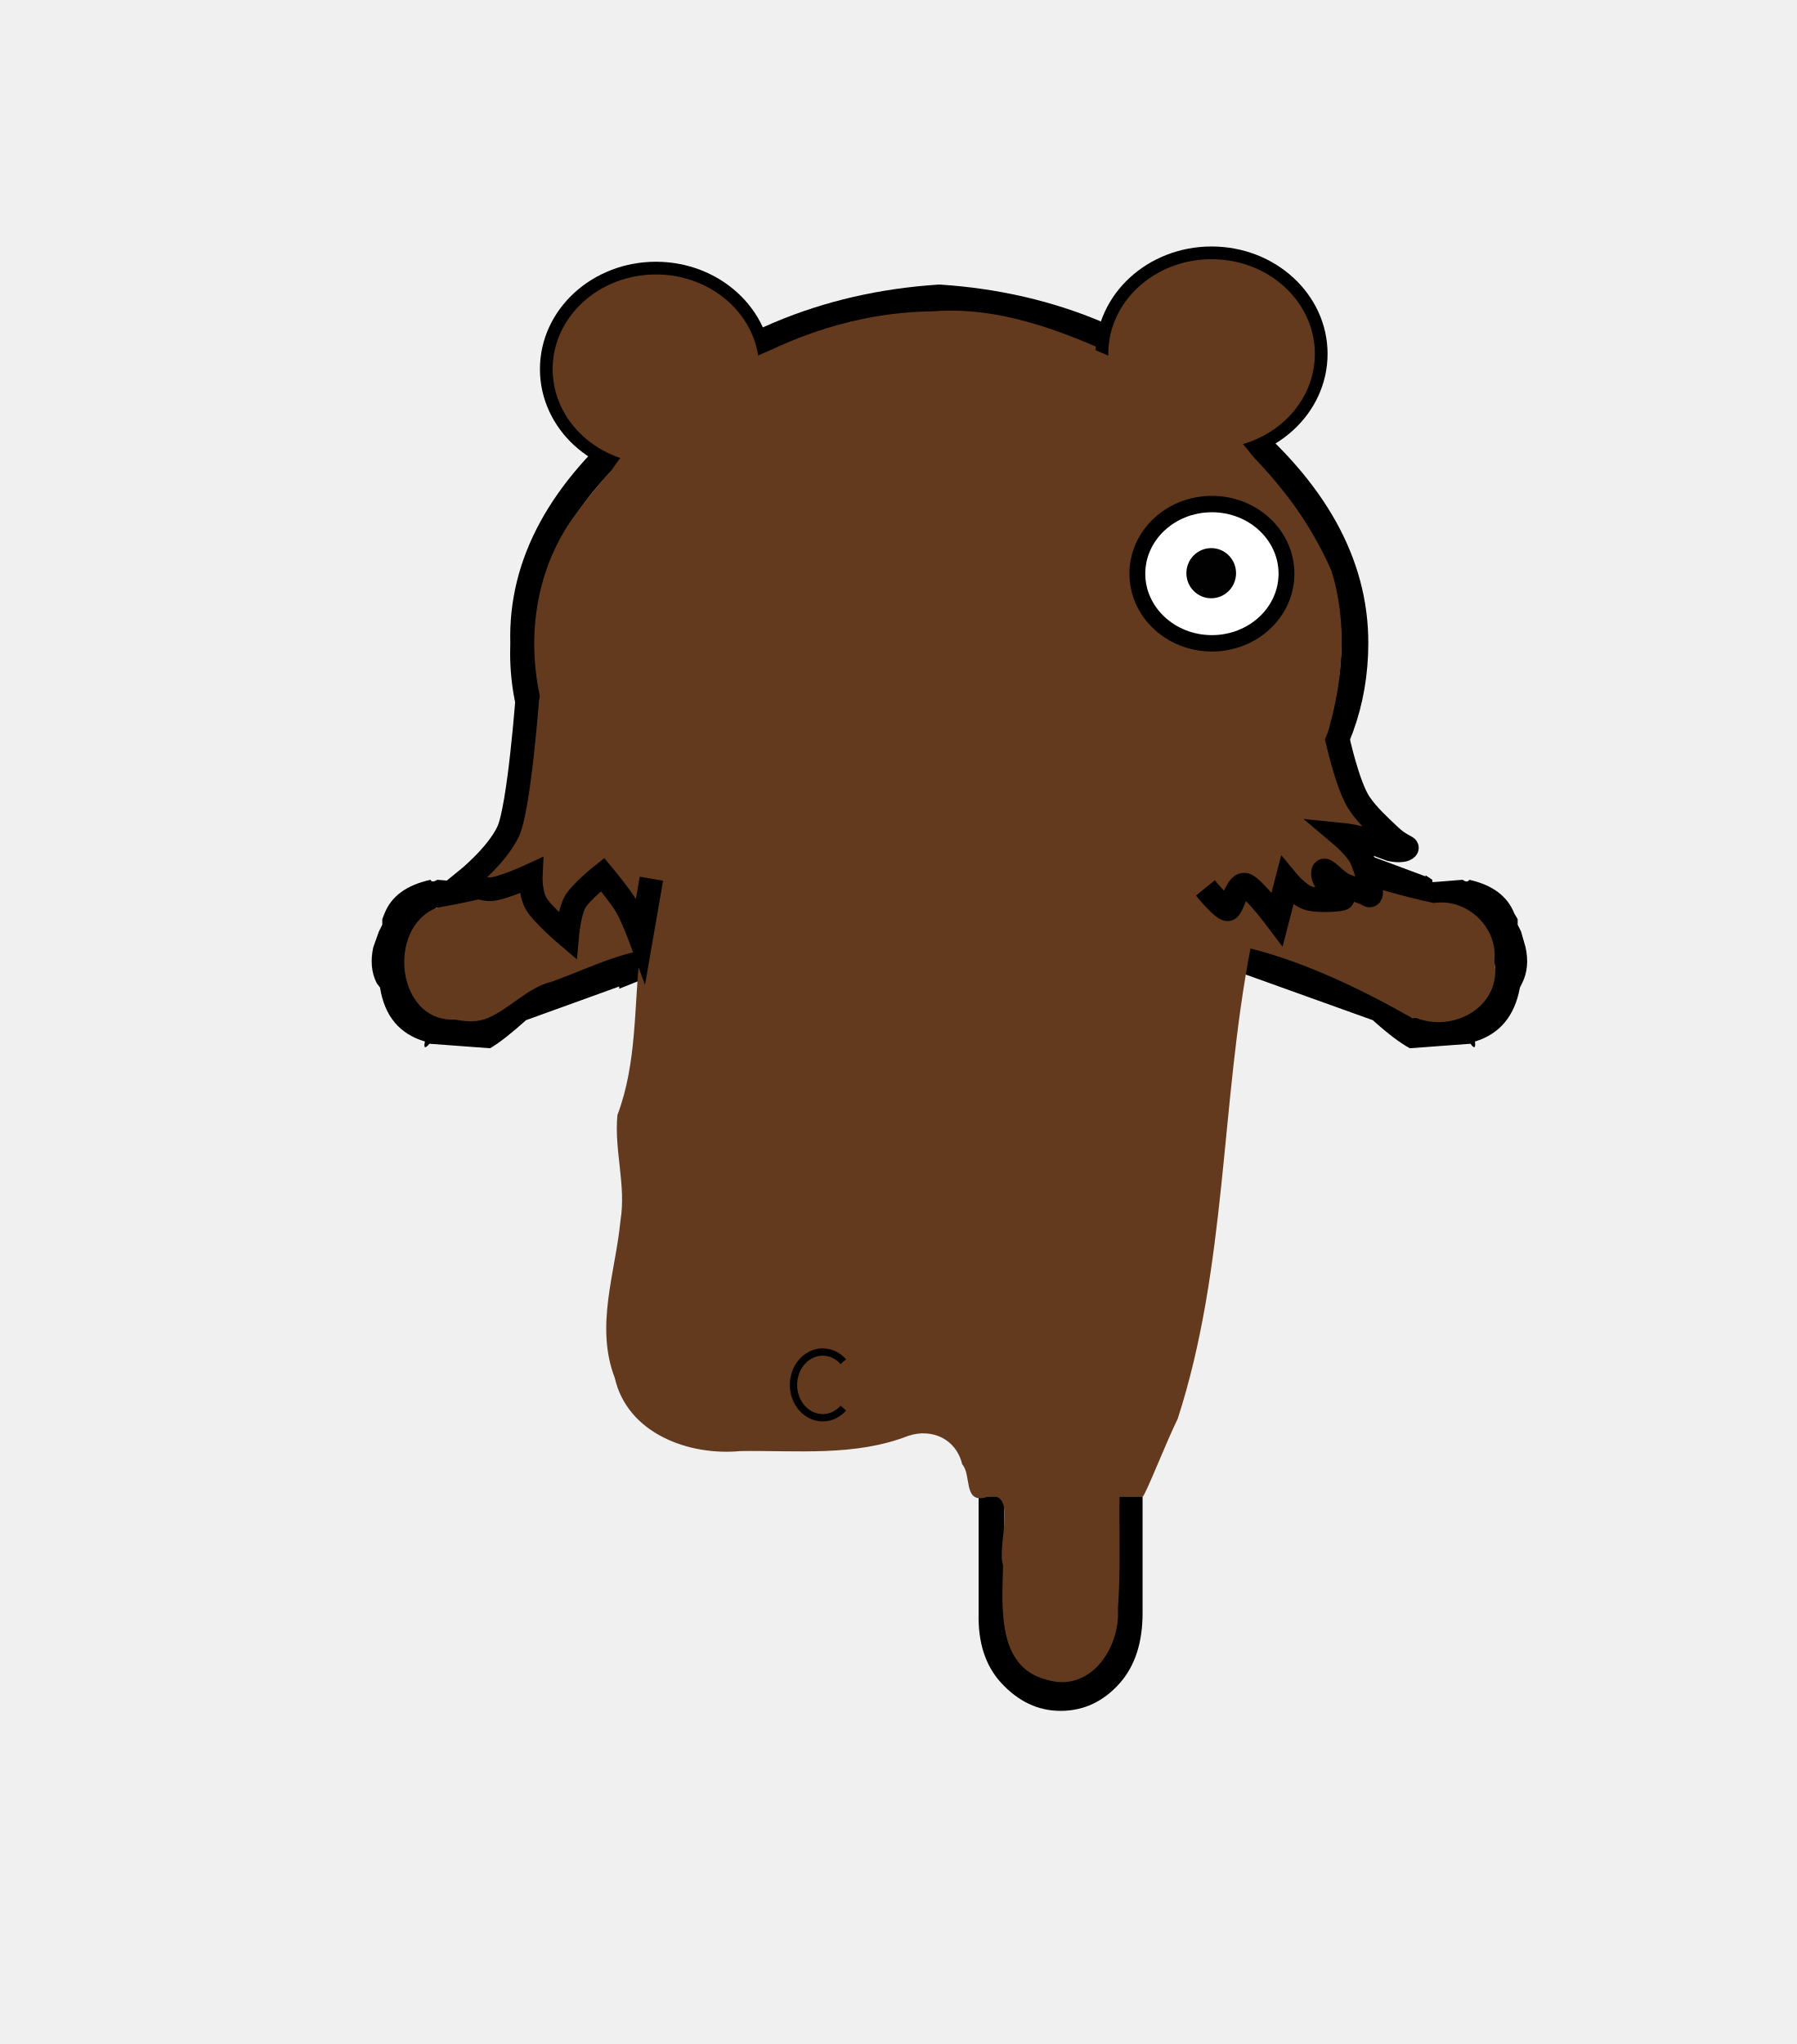
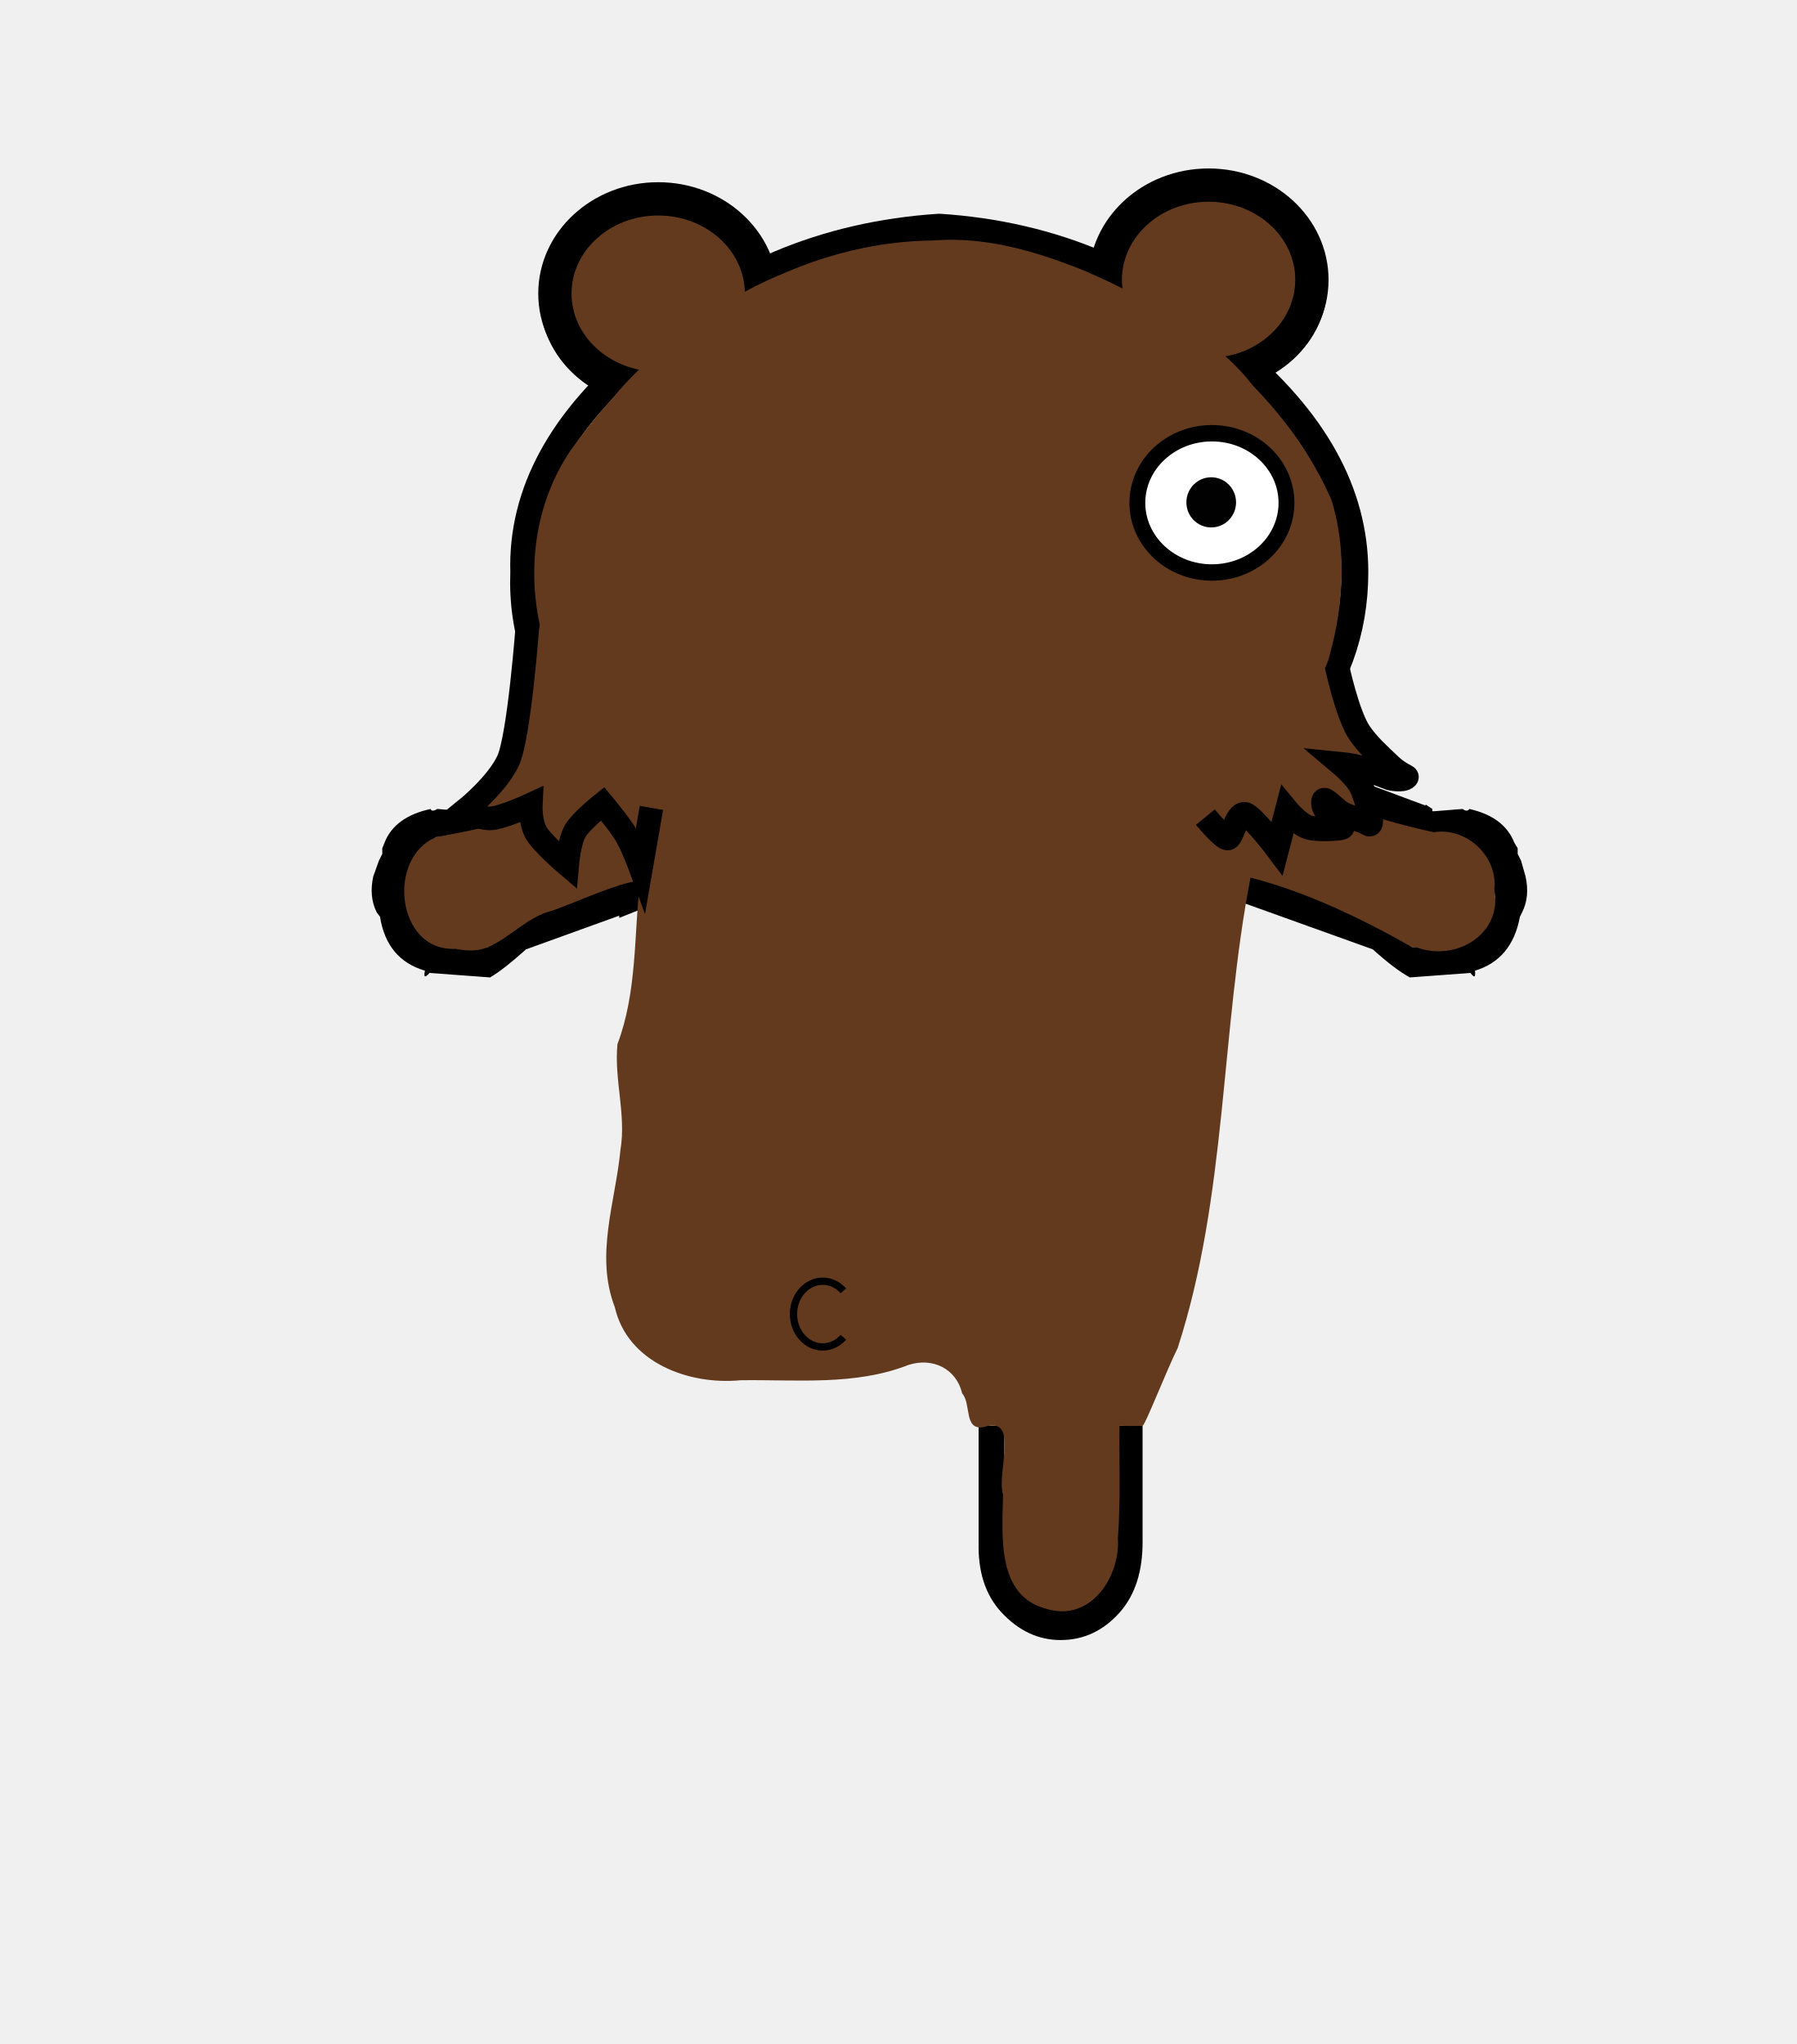
<svg xmlns="http://www.w3.org/2000/svg" xmlns:xlink="http://www.w3.org/1999/xlink" height="182" width="160" version="1.1" id="svg6">
  <defs id="defs3">
    <g id="a">
      <path d="M-15.5-41.55q-2.65-3.1-2.5-7.1-.15-5.3 5.35-9.8Q-7.15-63.5.5-64q7.6.5 13.05 5.55 5.45 4.5 5.45 9.8 0 4-2.6 7.1h.1-.05l-1 1.2-1.25-.3-.7.75 8.5 3.05.05-.1.8.1h.95l.4.3.55.55.25.35.25 1.5-.2.45q-.35 1.55-1.4 1.65l-2.1.1-1.15-.9v-.05h-.05l.05-.15-6.05-2.2-.45 1.3h.05l-1.3 10.5h.05l-.05.4v.05h-.05l-.35 4.2-1.05 4.1-1.65 4v.05H8.4v5.2Q8.35-4.1 7.6-3.2q-.65.75-1.7.75-1 0-1.7-.75-.8-.9-.8-2.25v-5.2H2.1v-1.2h-.3V-12l-.9-1.55h-2.45l-.45.5-1.35.2h-7.1l-2.2-1q-1.2-1.6-1.5-3.4l-.1-1.2.05-.95.55-1.85h.1v-.55l.15-.15v-1.35h-.05l-.05-.8v-2.05l-.2-.65-.15-.45.15-.4.25-.5.25-.75h.1l.35-4.75.1-1.6-.9.35v.05l-4.95 1.8.05.15h-.05v.05l-1.1.9-2.1-.1q-1.1-.1-1.45-1.65l-.15-.45.25-1.5.2-.35.6-.55.35-.3h1l.75-.1.05.1 6.2-2.2-.7-1.05-1.1-1.45h.2m2.85 6.3.05-.3-.05.3m-1.1 13.35-.05-.1.05.1m3.7-6.55-.05-.05v.05h.05" fill="#fff" fill-rule="evenodd" transform="translate(24.75 64.6)" id="path1" />
      <path d="m15.45-40.35 4.15 1.2v-.05l2.55.95v-.05l.3.2v.1h.1l1.25-.1q.2.15.3 0 1.55.35 2 1.5l.15.25v.25l.15.3.2.7q.2.9-.15 1.6l-.1.2q-.35 1.9-2 2.4.05.45-.2.1l-2.7.2q-.65-.35-1.65-1.25l-5.85-2.1h-.05l.45-1.3 6.05 2.2-.05.15h.05v.05l1.15.9 2.1-.1q1.05-.1 1.4-1.65l.2-.45-.25-1.5-.25-.35-.55-.55-.4-.3h-.95l-.8-.1-.05.1-8.5-3.05.7-.75 1.25.3m-5.9 29.7v5.2q0 1.95-1 3.1Q7.45-1.1 5.9-1.1q-1.5 0-2.65-1.25-1.05-1.15-1-3.1v-5.2H3.4v5.2q0 1.35.8 2.25.7.75 1.7.75 1.05 0 1.7-.75.75-.9.8-2.25v-5.2h1.15m-22.3-23-1 .4v-.1l-4.15 1.5q-1 .9-1.6 1.25l-2.7-.2q-.3.35-.2-.1-1.7-.5-2-2.4l-.15-.2q-.35-.7-.15-1.6l.25-.7.15-.3v-.25l.1-.25q.45-1.15 2.05-1.5.05.15.3 0l1.2.1h.1v-.1l.3-.2.05.05q1.25-.5 2.55-.95v.05l3.05-.95.7 1.05-6.2 2.2-.05-.1-.75.1h-1l-.35.3-.6.55-.2.35-.25 1.5.15.45q.35 1.55 1.45 1.65l2.1.1 1.1-.9v-.05h.05l-.05-.15 4.95-1.8v-.05l.9-.35-.1 1.6" fill-rule="evenodd" transform="translate(24.75 64.6)" id="path2" />
      <path d="M9.25 23.05q-2.65-3.1-2.5-7.1-.15-5.3 5.35-9.8Q17.6 1.1 25.25.6q7.6.5 13.05 5.55 5.45 4.5 5.45 9.8 0 4-2.6 7.1" fill="none" stroke="#000" stroke-linecap="round" stroke-linejoin="round" stroke-width="1.2" id="path3" />
    </g>
  </defs>
-   <g transform="matrix(2,0,0,2,82.641,154.5373)" id="g6">
+   <g transform="matrix(2,0,0,2,82.641,148.2309)" id="g6">
    <use height="63.5" transform="translate(-24.75,-64.6)" width="51.4" xlink:href="#a" id="use3" />
    <path style="fill:#633a1e;stroke:#000000;stroke-width:0;stroke-linecap:round;stroke-linejoin:round;paint-order:stroke fill markers" d="M 83.041,17.385 C 69.99,17.526 58.074,25.755 50.744,36.165 c -4.806,7.216 -3.954,17.155 1.2,23.944 0.317,0.678 0.395,1.791 0.158,2.13 -0.135,0.192 0.443,1.32 1.1,1.806 0.526,0.727 2.031,1.993 0.254,2.254 -4.664,2.009 -9.617,3.326 -14.579,4.198 -4.486,1.771 -3.593,10.217 1.672,9.955 1.072,0.212 2.016,0.229 2.903,-0.148 1.933,-0.821 3.593,-2.752 5.705,-3.239 2.538,-0.907 5.514,-2.348 7.837,-2.718 -0.547,4.855 -0.249,9.928 -2.013,14.594 -0.314,3.115 0.793,6.258 0.268,9.419 -0.448,4.642 -2.284,9.379 -0.504,14 1.125,4.944 6.597,6.949 11.183,6.508 5.001,-0.074 10.199,0.504 14.943,-1.355 2.121,-0.703 4.281,0.283 4.805,2.53 0.836,0.911 0.11,3.362 1.951,2.987 3.223,-1.043 1.081,4.07 1.69,6.039 -0.064,3.543 -0.618,9.009 3.849,10.148 3.93,1.225 6.6,-2.828 6.378,-6.291 0.249,-3.33 0.103,-6.673 0.144,-10.009 0.658,0.031 1.841,0.024 2.056,0.005 0.215,-0.019 2.123,-4.911 3.122,-6.922 4.39,-13.525 3.82,-28.117 6.485,-41.886 4.941,1.252 9.938,3.666 14.36,6.176 0.217,0.123 0.236,-0.088 0.451,0.037 3.485,1.295 7.638,-1.187 6.902,-5.115 0.349,-2.95 -2.433,-5.61 -5.394,-5.141 -5.955,-1.282 -12.022,-3.582 -17.425,-5.819 0.253,-0.769 0.527,-0.874 0.832,-1.323 0.074,-0.109 2.015,0.836 2.43,0.578 0.328,-0.204 1.183,-0.684 1.369,-1.709 -0.04,-2.841 2.941,-4.801 3.541,-7.566 1.225,-4.409 1.515,-9.359 0.141,-13.753 C 114.902,32.121 107.576,25.79 99.717,21.467 94.466,19.07 88.912,16.92 83.041,17.385 Z" id="path6" transform="matrix(0.5,0,0,0.5,-41.3205,-72.1)" />
    <g id="g1" style="display:inline" transform="matrix(0.7060346,0,0,0.7297921,67.21233,-97.15564)">
      <ellipse style="display:inline;fill:#ffffff;fill-opacity:1;stroke:#000000;stroke-opacity:1" id="path30-1" cx="-77.298" cy="62.248" rx="4.702" ry="4.248" />
      <ellipse style="display:inline;fill:#010101;fill-opacity:1;stroke:none;stroke-width:0.346;stroke-opacity:1" id="path30-3" cx="-77.342" cy="62.217" rx="1.566" ry="1.53" />
    </g>
    <g id="gikopoipoi_eyes_closed-1-6" style="display:none;fill:#ffffff" fill="none" stroke="#000000" stroke-linecap="round" stroke-linejoin="round" transform="matrix(0.5,0,0,0.5,-184.1538,-57.99316)">
      <path d="m 390.333,12.394 h 6.3" stroke-width="3" id="path5-5" />
    </g>
    <g id="g45-6" style="display:inline;fill:#633a1e;fill-opacity:1" transform="translate(-61.31877,21.8549)">
      <ellipse style="display:inline;fill:#633a1e;fill-opacity:1;stroke:#000000;stroke-width:1.132;stroke-linecap:round;stroke-linejoin:round;stroke-dasharray:none;stroke-opacity:1;paint-order:stroke fill markers" id="path42-28-8" cx="-73.94" cy="-83.369" rx="4.599" ry="4.215" transform="scale(-1,1)" />
    </g>
    <g id="g47-8" style="display:inline" transform="translate(-0.548879,-0.35545)">
      <ellipse style="fill:#633a1e;fill-opacity:1;stroke:#000000;stroke-width:1.132;stroke-linecap:round;stroke-linejoin:round;stroke-dasharray:none;stroke-opacity:1;paint-order:stroke fill markers" id="ellipse43-8" cx="-11.567" cy="-60.479" rx="4.599" ry="4.215" />
    </g>
    <g id="g37-0" transform="matrix(-0.5,0,0,0.5,40.2097,-76.30853)" style="display:inline">
      <path style="display:inline;fill:#633a1e;fill-opacity:1;stroke:none;stroke-width:0.836;stroke-opacity:1" d="m 45.585,62.76 c 0,0 -1.632,3.876 -2.896,5.561 -0.828,1.104 -2.354,2.918 -3.588,3.986 -0.929,0.804 -1.745,1.028 -1.683,1.088 0.385,0.372 1.644,0.107 1.644,0.107 0,0 2.383,-0.838 3.231,-1.042 0.848,-0.203 1.808,-0.29 1.808,-0.29 0,0 -1.531,1.185 -2.043,2.144 -0.513,0.959 -1.407,3.856 -0.758,3.488 0.649,-0.368 1.895,-0.599 2.666,-0.972 0.771,-0.373 1.297,-1.57 1.376,-1.169 0.078,0.401 -0.035,0.483 -0.329,0.935 -0.295,0.452 -1.234,1.433 -0.998,1.542 0.236,0.11 2.015,0.105 2.991,-0.224 0.977,-0.33 1.296,-0.54 1.296,-0.54 l 0.652,3.059 c 0,0 2.299,-2.984 3.275,-3.523 0.976,-0.539 0.929,2.51 1.406,2.576 0.477,0.066 2.771,-2.551 2.771,-2.551" id="path35-1-0" />
      <path style="display:inline;fill:none;fill-opacity:1;stroke:#000000;stroke-width:2.164;stroke-dasharray:none;stroke-opacity:1" d="m 44.018,63.676 c 0,0 -0.932,4.387 -2.031,5.981 -0.72,1.045 -1.637,1.886 -2.71,2.897 -0.808,0.761 -1.517,0.973 -1.463,1.029 0.334,0.352 1.43,0.101 1.43,0.101 0,0 2.072,-0.793 2.809,-0.986 0.737,-0.192 1.571,-0.275 1.571,-0.275 0,0 -1.331,1.121 -1.776,2.029 -0.446,0.908 -1.223,3.65 -0.659,3.301 0.564,-0.349 1.647,-0.567 2.317,-0.92 0.67,-0.353 1.635,-1.522 1.703,-1.142 0.068,0.38 -0.063,0.6 -0.319,1.027 -0.256,0.427 -1.547,1.249 -1.342,1.353 0.205,0.104 2.248,0.264 3.097,-0.048 0.849,-0.312 1.811,-1.478 1.811,-1.478 l 0.883,3.39 c 0,0 1.862,-2.479 2.71,-2.989 0.848,-0.51 1.264,2.007 1.679,2.07 0.415,0.062 2,-1.873 2,-1.873" id="path35-14" />
    </g>
    <path style="display:inline;fill:none;fill-opacity:1;stroke:#000000;stroke-width:1.021;stroke-dasharray:none;stroke-opacity:1" d="m 46.904,49.871 c 0,0 -0.837,11.866 -1.864,14.006 -1.027,2.14 -3.885,4.373 -3.885,4.373 0,0 1.153,0.748 2.201,0.757 1.049,0.009 3.755,-1.219 3.755,-1.219 0,0 -0.071,1.429 0.432,2.397 0.503,0.968 2.892,2.943 2.892,2.943 0,0 0.192,-2.095 0.731,-3 0.539,-0.904 2.506,-2.425 2.506,-2.425 0,0 1.579,1.845 2.162,2.805 0.583,0.96 1.335,2.956 1.335,2.956 l 0.773,-5.463" id="path36-5-7" transform="matrix(0.5,0,0,0.5,-41.3205,-72.1)" />
    <g id="g38-5" transform="matrix(-0.5,0,0,0.5,40.93921,-75.9843)" style="display:inline">
      <path style="display:inline;fill:#633a1e;fill-opacity:1;stroke:none;stroke-width:1.008;stroke-dasharray:none;stroke-opacity:1" d="m 115.988,57.708 c 0,0 1.233,4.367 1.358,5.806 0.125,1.439 1.197,6.196 2.039,7.998 0.842,1.802 3.697,2.99 3.353,4.29 -0.344,1.299 -0.689,0.835 -1.711,0.844 -1.022,0.009 -2.76,-1.758 -3.661,-1.22 -0.901,0.537 0.069,1.43 -0.421,2.399 -0.49,0.968 -1.685,2.93 -2.837,2.617 -1.152,-0.313 -0.17,-1.768 -0.696,-2.673 -0.526,-0.905 -1.287,-2.51 -2.443,-2.427 -1.156,0.084 -1.54,1.846 -2.108,2.807 -0.568,0.961 -0.237,2.604 -1.465,2.621 -1.229,0.016 -0.514,-5.065 -0.514,-5.065" id="path36-4-2" />
      <path style="display:inline;fill:none;fill-opacity:1;stroke:#000000;stroke-width:2.108;stroke-dasharray:none;stroke-opacity:1" d="m 117.539,59.291 c 0,0 0.736,10.044 1.737,12.186 1.001,2.142 3.787,4.376 3.787,4.376 0,0 -1.124,0.749 -2.146,0.757 -1.022,0.009 -3.661,-1.22 -3.661,-1.22 0,0 0.069,1.43 -0.421,2.399 -0.49,0.968 -2.819,2.946 -2.819,2.946 0,0 -0.187,-2.097 -0.713,-3.002 -0.526,-0.905 -2.443,-2.427 -2.443,-2.427 0,0 -1.54,1.846 -2.108,2.807 -0.568,0.961 -1.301,2.958 -1.301,2.958 l -0.937,-5.399" id="path36-0" />
+       <ellipse style="display:inline;fill:none;fill-opacity:1;stroke:#000000;stroke-width:2.964;stroke-linecap:round;stroke-linejoin:round;stroke-dasharray:none;stroke-opacity:1;paint-order:stroke fill markers" id="ellipse43-8-1-0-88" cx="-105.91" cy="29.875" rx="9.198" ry="8.431" transform="scale(-1,1)" />
+       <ellipse style="display:inline;fill:none;fill-opacity:1;stroke:#000000;stroke-width:2.964;stroke-linecap:round;stroke-linejoin:round;stroke-dasharray:none;stroke-opacity:1;paint-order:stroke fill markers" id="ellipse43-8-1-0-88-3" cx="-56.899" cy="28.65" rx="9.198" ry="8.431" transform="scale(-1,1)" />
    </g>
-     <path style="display:inline;fill:#633a1e;fill-opacity:1;stroke-width:0;stroke-linecap:round;stroke-linejoin:round;paint-order:stroke fill markers" d="m 110.023,39.246 c -2.911,-4.4 -8.415,-8.263 -14.16,-10.663 l -4.056,3.748 12.3,9.909 z" id="path7" transform="matrix(-0.5,0,0,0.5,40.93921,-75.9843)" />
-     <path style="display:inline;fill:#633a1e;fill-opacity:1;stroke-width:0;stroke-linecap:round;stroke-linejoin:round;paint-order:stroke fill markers" d="m 111.907,30.807 c -2.911,-4.4 -8.664,-7.588 -14.409,-9.988 l -3.185,2.998 12.3,9.909 z" id="path7-0" transform="matrix(0.5,0,0,0.5,-41.3205,-72.1)" />
+     <path style="display:inline;fill:#633a1e;fill-opacity:1;stroke-width:0;stroke-linecap:round;stroke-linejoin:round;paint-order:stroke fill markers" d="M 110.023,39.246 C 106.673,35.159 100.896,30.649 95.151,28.249 l -3.345,4.082 12.3,9.909 z" id="path7" transform="matrix(-0.5,0,0,0.5,40.93921,-75.9843)" />
+     <path style="display:inline;fill:#633a1e;fill-opacity:1;stroke-width:0;stroke-linecap:round;stroke-linejoin:round;paint-order:stroke fill markers" d="m 111.907,30.807 c -2.911,-4.4 -10.592,-8.909 -16.438,-11.157 l -1.156,4.167 12.3,9.909 z" id="path7-0" transform="matrix(0.5,0,0,0.5,-41.3205,-72.1)" />
    <path d="m 75.098,115.043 a 2.6,2.924 0 0 1 -3.68,0 2.6,2.924 0 0 1 0,-4.136 2.6,2.924 0 0 1 3.68,0" fill="#ffffff" fill-rule="evenodd" stroke="#999999" stroke-width="0.65" id="path6-0" style="fill:#633a1e;fill-opacity:1;stroke:#000000;stroke-opacity:1" transform="matrix(0.5,0,0,0.5,-41.3205,-72.1)" />
  </g>
</svg>
